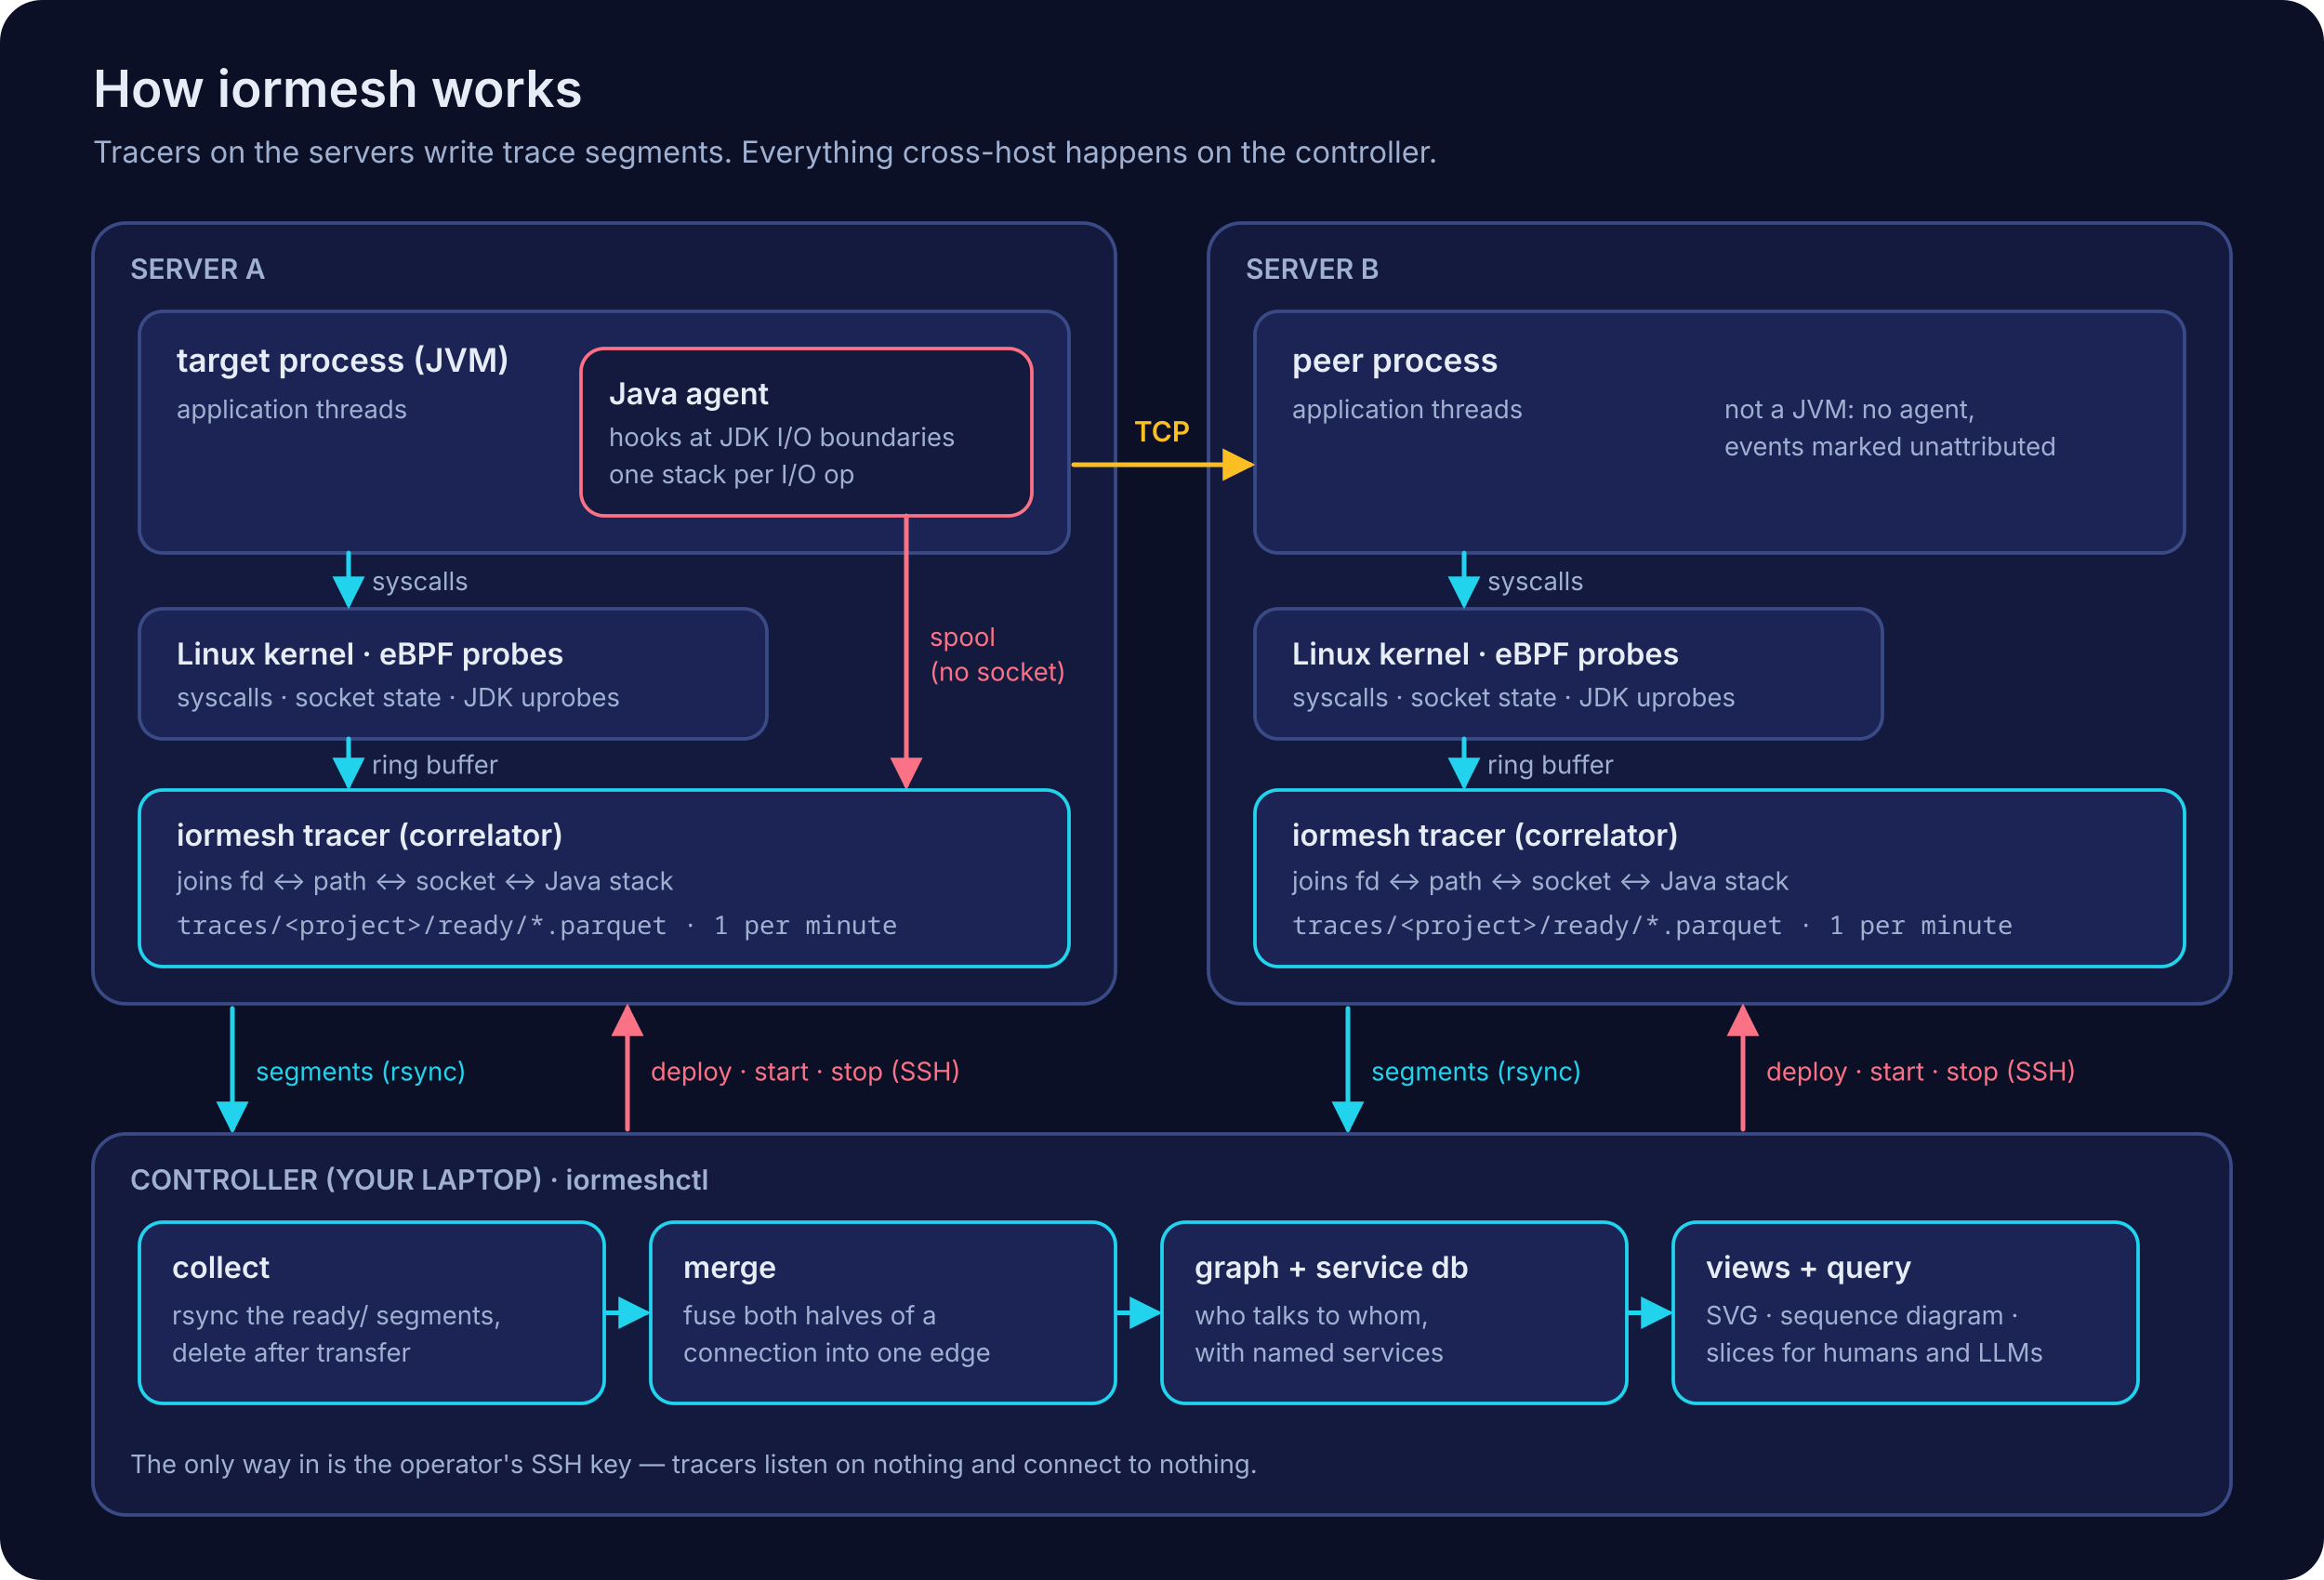
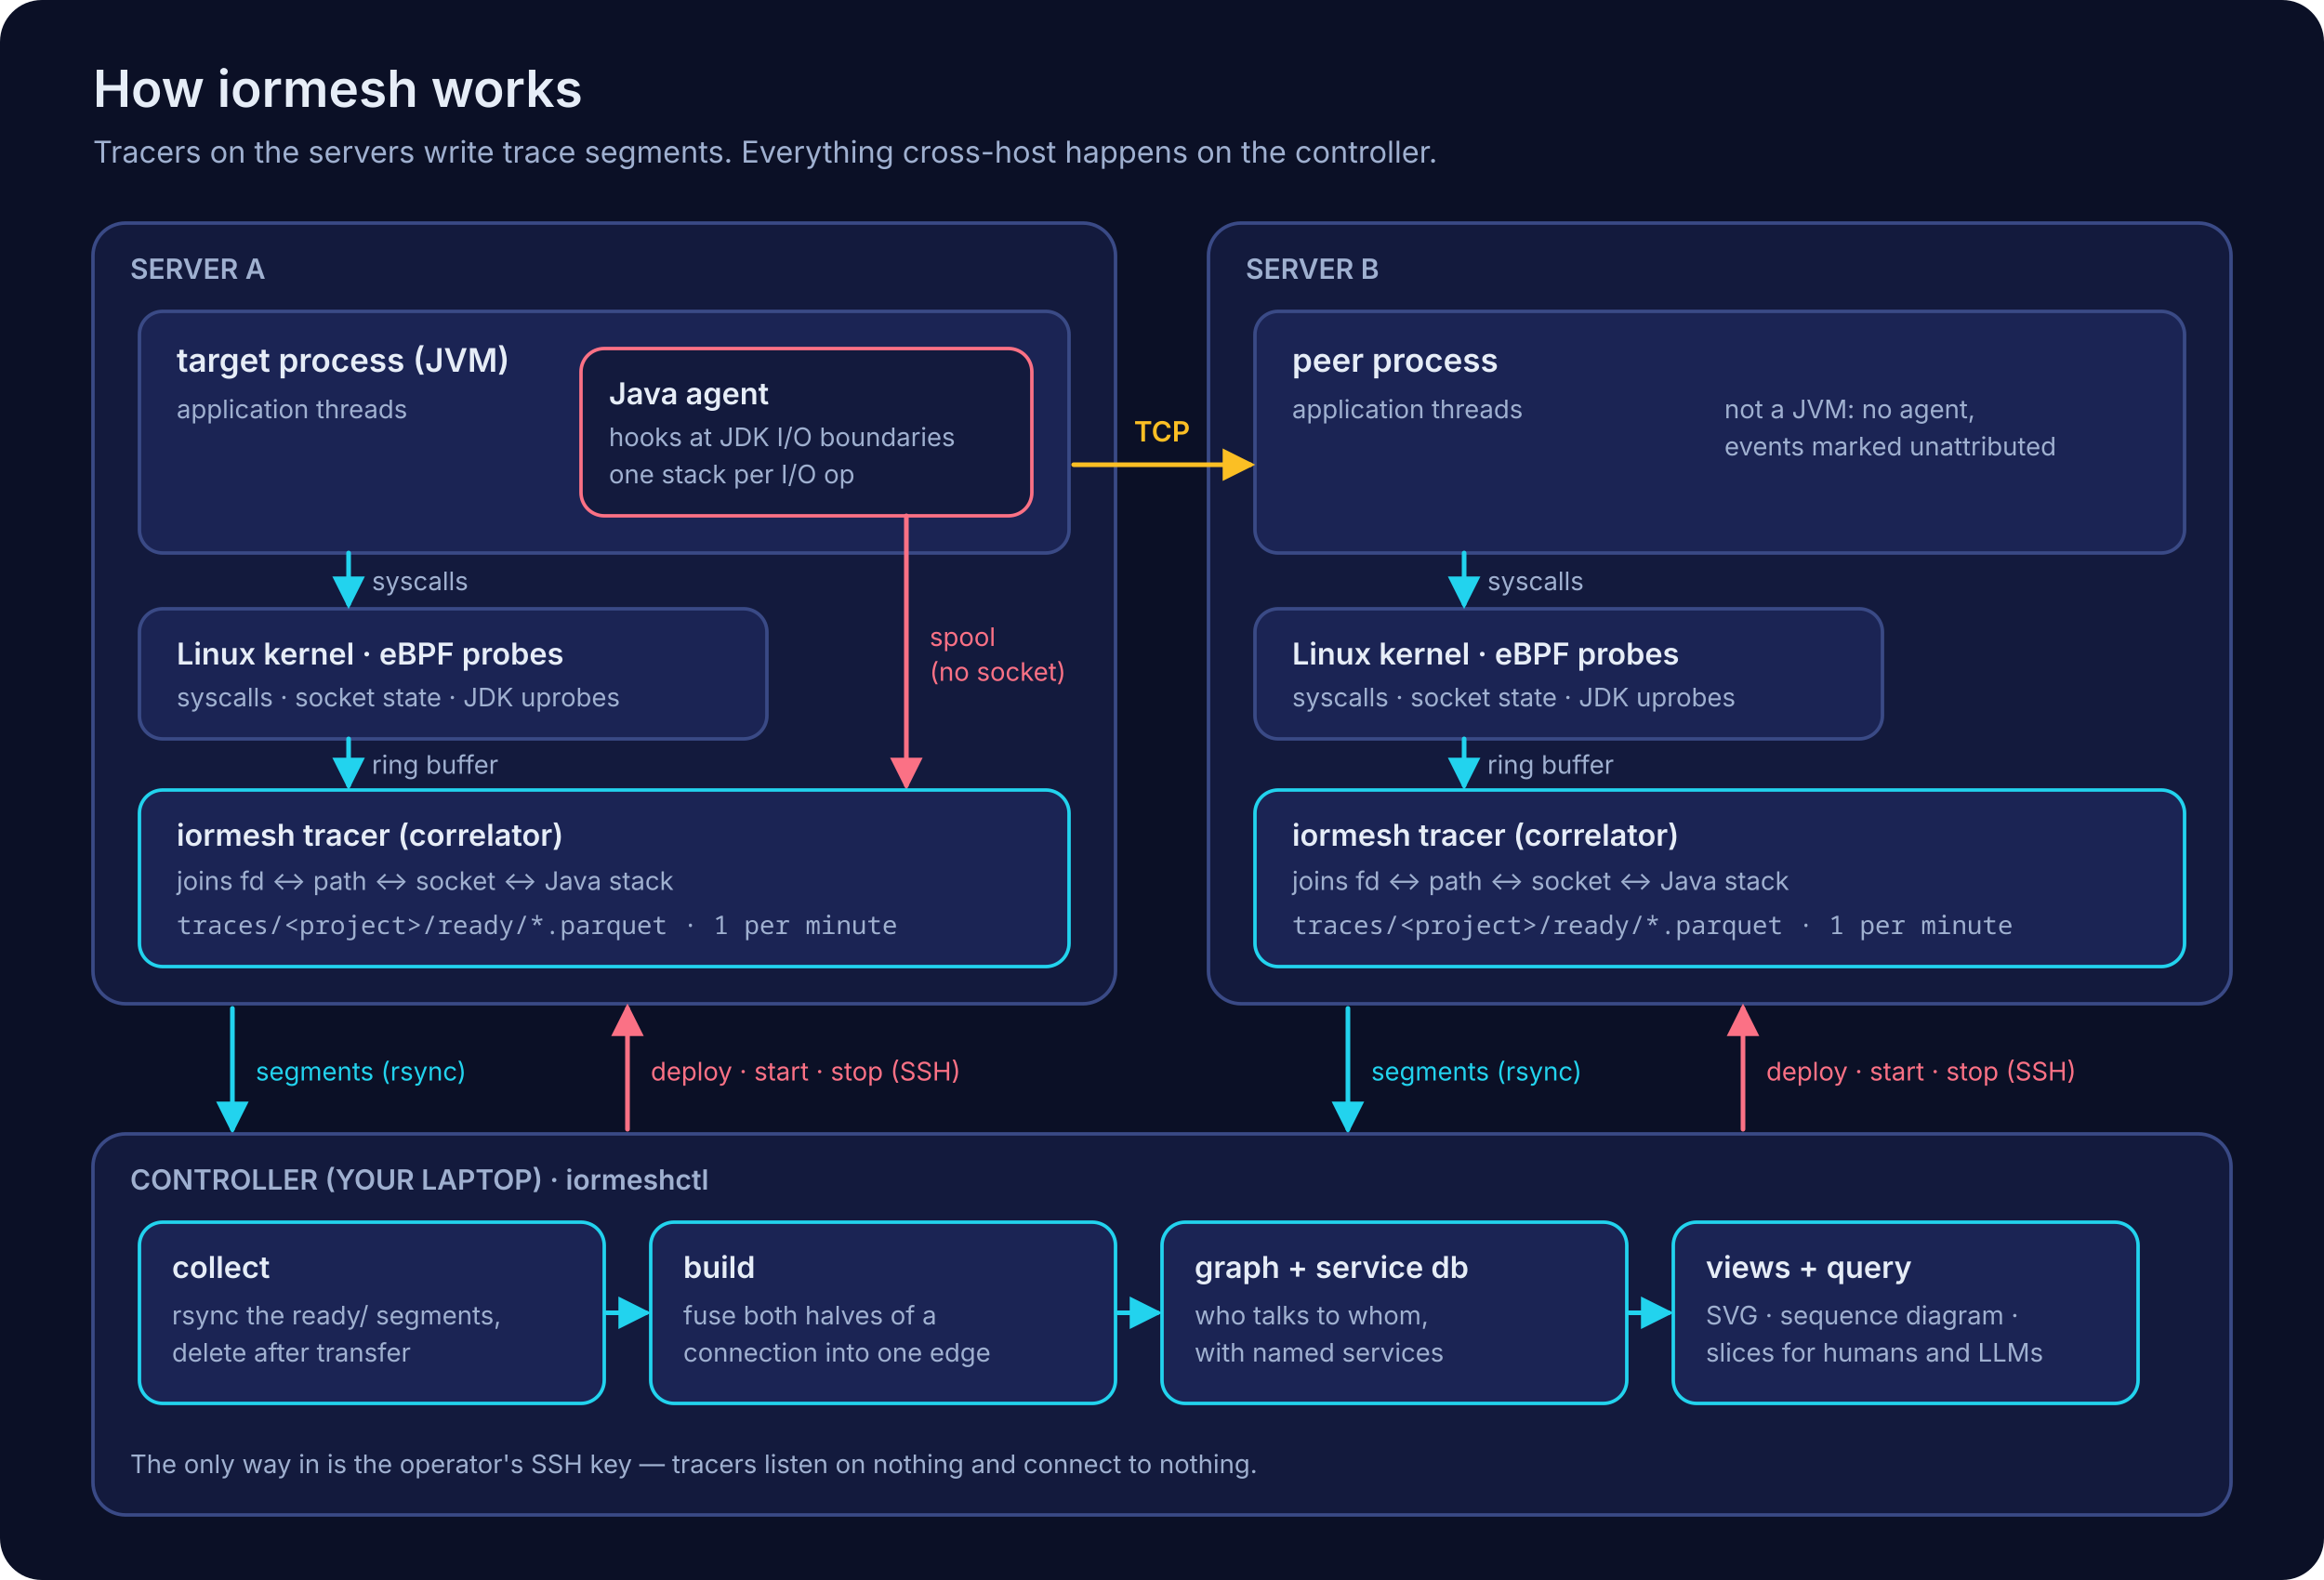
<svg xmlns="http://www.w3.org/2000/svg" width="1000" height="680" viewBox="0 0 1000 680" role="img" aria-labelledby="t d">
  <defs>
    <marker id="a22d3ee" viewBox="0 0 10 10" refX="8.5" refY="5" markerWidth="7" markerHeight="7" orient="auto-start-reverse">
      <path d="M0 0 L10 5 L0 10 z" fill="#22d3ee" />
    </marker>
    <marker id="afb7185" viewBox="0 0 10 10" refX="8.5" refY="5" markerWidth="7" markerHeight="7" orient="auto-start-reverse">
      <path d="M0 0 L10 5 L0 10 z" fill="#fb7185" />
    </marker>
    <marker id="afbbf24" viewBox="0 0 10 10" refX="8.5" refY="5" markerWidth="7" markerHeight="7" orient="auto-start-reverse">
      <path d="M0 0 L10 5 L0 10 z" fill="#fbbf24" />
    </marker>
    <marker id="a9fb0d0" viewBox="0 0 10 10" refX="8.5" refY="5" markerWidth="7" markerHeight="7" orient="auto-start-reverse">
      <path d="M0 0 L10 5 L0 10 z" fill="#9fb0d0" />
    </marker>
  </defs>
  <rect width="1000" height="680" rx="18" fill="#0b1026" />
  <text x="40" y="46" font-family="'Inter','Segoe UI','Noto Sans',Helvetica,Arial,sans-serif" font-size="22" fill="#e6edf7" text-anchor="start" font-weight="600">How iormesh works</text>
  <text x="40" y="70" font-family="'Inter','Segoe UI','Noto Sans',Helvetica,Arial,sans-serif" font-size="13" fill="#9fb0d0" text-anchor="start">Tracers on the servers write trace segments. Everything cross-host happens on the controller.</text>
  <rect x="40" y="96" width="440" height="336" rx="14" fill="#131a3d" stroke="#3a4a86" stroke-width="1.5" />
  <text x="56" y="120" font-family="'Inter','Segoe UI','Noto Sans',Helvetica,Arial,sans-serif" font-size="12" fill="#9fb0d0" text-anchor="start" font-weight="600">SERVER A</text>
  <rect x="60" y="134" width="400" height="104" rx="10" fill="#1b2454" stroke="#3a4a86" stroke-width="1.5" />
  <text x="76" y="160" font-family="'Inter','Segoe UI','Noto Sans',Helvetica,Arial,sans-serif" font-size="14" fill="#e6edf7" text-anchor="start" font-weight="600">target process (JVM)</text>
  <text x="76" y="180" font-family="'Inter','Segoe UI','Noto Sans',Helvetica,Arial,sans-serif" font-size="11" fill="#9fb0d0" text-anchor="start">application threads</text>
  <rect x="250" y="150" width="194" height="72" rx="10" fill="#131a3d" stroke="#fb7185" stroke-width="1.5" />
  <text x="262" y="174" font-family="'Inter','Segoe UI','Noto Sans',Helvetica,Arial,sans-serif" font-size="13" fill="#e6edf7" text-anchor="start" font-weight="600">Java agent</text>
  <text x="262" y="192" font-family="'Inter','Segoe UI','Noto Sans',Helvetica,Arial,sans-serif" font-size="11" fill="#9fb0d0" text-anchor="start">hooks at JDK I/O boundaries</text>
  <text x="262" y="208" font-family="'Inter','Segoe UI','Noto Sans',Helvetica,Arial,sans-serif" font-size="11" fill="#9fb0d0" text-anchor="start">one stack per I/O op</text>
  <path d="M390 222 L390 338" fill="none" stroke="#fb7185" stroke-width="2" stroke-linecap="round" stroke-linejoin="round" marker-end="url(#afb7185)" />
  <text x="400" y="278" font-family="'Inter','Segoe UI','Noto Sans',Helvetica,Arial,sans-serif" font-size="11" fill="#fb7185" text-anchor="start">spool</text>
  <text x="400" y="293" font-family="'Inter','Segoe UI','Noto Sans',Helvetica,Arial,sans-serif" font-size="11" fill="#fb7185" text-anchor="start">(no socket)</text>
  <rect x="60" y="262" width="270" height="56" rx="10" fill="#1b2454" stroke="#3a4a86" stroke-width="1.5" />
  <text x="76" y="286" font-family="'Inter','Segoe UI','Noto Sans',Helvetica,Arial,sans-serif" font-size="13" fill="#e6edf7" text-anchor="start" font-weight="600">Linux kernel · eBPF probes</text>
  <text x="76" y="304" font-family="'Inter','Segoe UI','Noto Sans',Helvetica,Arial,sans-serif" font-size="11" fill="#9fb0d0" text-anchor="start">syscalls · socket state · JDK uprobes</text>
  <rect x="60" y="340" width="400" height="76" rx="10" fill="#1b2454" stroke="#22d3ee" stroke-width="1.5" />
  <text x="76" y="364" font-family="'Inter','Segoe UI','Noto Sans',Helvetica,Arial,sans-serif" font-size="13" fill="#e6edf7" text-anchor="start" font-weight="600">iormesh tracer (correlator)</text>
  <text x="76" y="383" font-family="'Inter','Segoe UI','Noto Sans',Helvetica,Arial,sans-serif" font-size="11" fill="#9fb0d0" text-anchor="start">joins fd ↔ path ↔ socket ↔ Java stack</text>
  <text x="76" y="402" font-family="'JetBrains Mono','Noto Sans Mono',Menlo,Consolas,monospace" font-size="11" fill="#9fb0d0" text-anchor="start">traces/&lt;project&gt;/ready/*.parquet · 1 per minute</text>
  <path d="M150 238 L150 260" fill="none" stroke="#22d3ee" stroke-width="2" stroke-linecap="round" stroke-linejoin="round" marker-end="url(#a22d3ee)" />
  <text x="160" y="254" font-family="'Inter','Segoe UI','Noto Sans',Helvetica,Arial,sans-serif" font-size="11" fill="#9fb0d0" text-anchor="start">syscalls</text>
  <path d="M150 318 L150 338" fill="none" stroke="#22d3ee" stroke-width="2" stroke-linecap="round" stroke-linejoin="round" marker-end="url(#a22d3ee)" />
  <text x="160" y="333" font-family="'Inter','Segoe UI','Noto Sans',Helvetica,Arial,sans-serif" font-size="11" fill="#9fb0d0" text-anchor="start">ring buffer</text>
  <path d="M100 434 L100 486" fill="none" stroke="#22d3ee" stroke-width="2" stroke-linecap="round" stroke-linejoin="round" marker-end="url(#a22d3ee)" />
  <text x="110" y="465" font-family="'Inter','Segoe UI','Noto Sans',Helvetica,Arial,sans-serif" font-size="11" fill="#22d3ee" text-anchor="start">segments (rsync)</text>
  <path d="M270 486 L270 434" fill="none" stroke="#fb7185" stroke-width="2" stroke-linecap="round" stroke-linejoin="round" marker-end="url(#afb7185)" />
  <text x="280" y="465" font-family="'Inter','Segoe UI','Noto Sans',Helvetica,Arial,sans-serif" font-size="11" fill="#fb7185" text-anchor="start">deploy · start · stop (SSH)</text>
  <rect x="520" y="96" width="440" height="336" rx="14" fill="#131a3d" stroke="#3a4a86" stroke-width="1.5" />
  <text x="536" y="120" font-family="'Inter','Segoe UI','Noto Sans',Helvetica,Arial,sans-serif" font-size="12" fill="#9fb0d0" text-anchor="start" font-weight="600">SERVER B</text>
  <rect x="540" y="134" width="400" height="104" rx="10" fill="#1b2454" stroke="#3a4a86" stroke-width="1.5" />
  <text x="556" y="160" font-family="'Inter','Segoe UI','Noto Sans',Helvetica,Arial,sans-serif" font-size="14" fill="#e6edf7" text-anchor="start" font-weight="600">peer process</text>
  <text x="556" y="180" font-family="'Inter','Segoe UI','Noto Sans',Helvetica,Arial,sans-serif" font-size="11" fill="#9fb0d0" text-anchor="start">application threads</text>
  <text x="742" y="180" font-family="'Inter','Segoe UI','Noto Sans',Helvetica,Arial,sans-serif" font-size="11" fill="#9fb0d0" text-anchor="start">not a JVM: no agent,</text>
  <text x="742" y="196" font-family="'Inter','Segoe UI','Noto Sans',Helvetica,Arial,sans-serif" font-size="11" fill="#9fb0d0" text-anchor="start">events marked unattributed</text>
  <rect x="540" y="262" width="270" height="56" rx="10" fill="#1b2454" stroke="#3a4a86" stroke-width="1.5" />
  <text x="556" y="286" font-family="'Inter','Segoe UI','Noto Sans',Helvetica,Arial,sans-serif" font-size="13" fill="#e6edf7" text-anchor="start" font-weight="600">Linux kernel · eBPF probes</text>
  <text x="556" y="304" font-family="'Inter','Segoe UI','Noto Sans',Helvetica,Arial,sans-serif" font-size="11" fill="#9fb0d0" text-anchor="start">syscalls · socket state · JDK uprobes</text>
  <rect x="540" y="340" width="400" height="76" rx="10" fill="#1b2454" stroke="#22d3ee" stroke-width="1.5" />
  <text x="556" y="364" font-family="'Inter','Segoe UI','Noto Sans',Helvetica,Arial,sans-serif" font-size="13" fill="#e6edf7" text-anchor="start" font-weight="600">iormesh tracer (correlator)</text>
  <text x="556" y="383" font-family="'Inter','Segoe UI','Noto Sans',Helvetica,Arial,sans-serif" font-size="11" fill="#9fb0d0" text-anchor="start">joins fd ↔ path ↔ socket ↔ Java stack</text>
  <text x="556" y="402" font-family="'JetBrains Mono','Noto Sans Mono',Menlo,Consolas,monospace" font-size="11" fill="#9fb0d0" text-anchor="start">traces/&lt;project&gt;/ready/*.parquet · 1 per minute</text>
  <path d="M630 238 L630 260" fill="none" stroke="#22d3ee" stroke-width="2" stroke-linecap="round" stroke-linejoin="round" marker-end="url(#a22d3ee)" />
  <text x="640" y="254" font-family="'Inter','Segoe UI','Noto Sans',Helvetica,Arial,sans-serif" font-size="11" fill="#9fb0d0" text-anchor="start">syscalls</text>
  <path d="M630 318 L630 338" fill="none" stroke="#22d3ee" stroke-width="2" stroke-linecap="round" stroke-linejoin="round" marker-end="url(#a22d3ee)" />
  <text x="640" y="333" font-family="'Inter','Segoe UI','Noto Sans',Helvetica,Arial,sans-serif" font-size="11" fill="#9fb0d0" text-anchor="start">ring buffer</text>
  <path d="M580 434 L580 486" fill="none" stroke="#22d3ee" stroke-width="2" stroke-linecap="round" stroke-linejoin="round" marker-end="url(#a22d3ee)" />
  <text x="590" y="465" font-family="'Inter','Segoe UI','Noto Sans',Helvetica,Arial,sans-serif" font-size="11" fill="#22d3ee" text-anchor="start">segments (rsync)</text>
  <path d="M750 486 L750 434" fill="none" stroke="#fb7185" stroke-width="2" stroke-linecap="round" stroke-linejoin="round" marker-end="url(#afb7185)" />
  <text x="760" y="465" font-family="'Inter','Segoe UI','Noto Sans',Helvetica,Arial,sans-serif" font-size="11" fill="#fb7185" text-anchor="start">deploy · start · stop (SSH)</text>
  <path d="M462 200 L538 200" fill="none" stroke="#fbbf24" stroke-width="2" stroke-linecap="round" stroke-linejoin="round" marker-end="url(#afbbf24)" />
  <text x="500" y="190" font-family="'Inter','Segoe UI','Noto Sans',Helvetica,Arial,sans-serif" font-size="12" fill="#fbbf24" text-anchor="middle" font-weight="600">TCP</text>
  <rect x="40" y="488" width="920" height="164" rx="14" fill="#131a3d" stroke="#3a4a86" stroke-width="1.5" />
  <text x="56" y="512" font-family="'Inter','Segoe UI','Noto Sans',Helvetica,Arial,sans-serif" font-size="12" fill="#9fb0d0" text-anchor="start" font-weight="600">CONTROLLER (YOUR LAPTOP) · iormeshctl</text>
  <rect x="60" y="526" width="200" height="78" rx="10" fill="#1b2454" stroke="#22d3ee" stroke-width="1.5" />
  <text x="74" y="550" font-family="'Inter','Segoe UI','Noto Sans',Helvetica,Arial,sans-serif" font-size="13" fill="#e6edf7" text-anchor="start" font-weight="600">collect</text>
  <text x="74" y="570" font-family="'Inter','Segoe UI','Noto Sans',Helvetica,Arial,sans-serif" font-size="11" fill="#9fb0d0" text-anchor="start">rsync the ready/ segments,</text>
  <text x="74" y="586" font-family="'Inter','Segoe UI','Noto Sans',Helvetica,Arial,sans-serif" font-size="11" fill="#9fb0d0" text-anchor="start">delete after transfer</text>
  <rect x="280" y="526" width="200" height="78" rx="10" fill="#1b2454" stroke="#22d3ee" stroke-width="1.5" />
-   <text x="294" y="550" font-family="'Inter','Segoe UI','Noto Sans',Helvetica,Arial,sans-serif" font-size="13" fill="#e6edf7" text-anchor="start" font-weight="600">merge</text>
+   <text x="294" y="550" font-family="'Inter','Segoe UI','Noto Sans',Helvetica,Arial,sans-serif" font-size="13" fill="#e6edf7" text-anchor="start" font-weight="600">build</text>
  <text x="294" y="570" font-family="'Inter','Segoe UI','Noto Sans',Helvetica,Arial,sans-serif" font-size="11" fill="#9fb0d0" text-anchor="start">fuse both halves of a</text>
  <text x="294" y="586" font-family="'Inter','Segoe UI','Noto Sans',Helvetica,Arial,sans-serif" font-size="11" fill="#9fb0d0" text-anchor="start">connection into one edge</text>
  <path d="M261 565 L278 565" fill="none" stroke="#22d3ee" stroke-width="2" stroke-linecap="round" stroke-linejoin="round" marker-end="url(#a22d3ee)" />
  <rect x="500" y="526" width="200" height="78" rx="10" fill="#1b2454" stroke="#22d3ee" stroke-width="1.5" />
  <text x="514" y="550" font-family="'Inter','Segoe UI','Noto Sans',Helvetica,Arial,sans-serif" font-size="13" fill="#e6edf7" text-anchor="start" font-weight="600">graph + service db</text>
  <text x="514" y="570" font-family="'Inter','Segoe UI','Noto Sans',Helvetica,Arial,sans-serif" font-size="11" fill="#9fb0d0" text-anchor="start">who talks to whom,</text>
  <text x="514" y="586" font-family="'Inter','Segoe UI','Noto Sans',Helvetica,Arial,sans-serif" font-size="11" fill="#9fb0d0" text-anchor="start">with named services</text>
  <path d="M481 565 L498 565" fill="none" stroke="#22d3ee" stroke-width="2" stroke-linecap="round" stroke-linejoin="round" marker-end="url(#a22d3ee)" />
  <rect x="720" y="526" width="200" height="78" rx="10" fill="#1b2454" stroke="#22d3ee" stroke-width="1.5" />
  <text x="734" y="550" font-family="'Inter','Segoe UI','Noto Sans',Helvetica,Arial,sans-serif" font-size="13" fill="#e6edf7" text-anchor="start" font-weight="600">views + query</text>
  <text x="734" y="570" font-family="'Inter','Segoe UI','Noto Sans',Helvetica,Arial,sans-serif" font-size="11" fill="#9fb0d0" text-anchor="start">SVG · sequence diagram ·</text>
  <text x="734" y="586" font-family="'Inter','Segoe UI','Noto Sans',Helvetica,Arial,sans-serif" font-size="11" fill="#9fb0d0" text-anchor="start">slices for humans and LLMs</text>
  <path d="M701 565 L718 565" fill="none" stroke="#22d3ee" stroke-width="2" stroke-linecap="round" stroke-linejoin="round" marker-end="url(#a22d3ee)" />
  <text x="56" y="634" font-family="'Inter','Segoe UI','Noto Sans',Helvetica,Arial,sans-serif" font-size="11" fill="#9fb0d0" text-anchor="start">The only way in is the operator's SSH key — tracers listen on nothing and connect to nothing.</text>
</svg>
